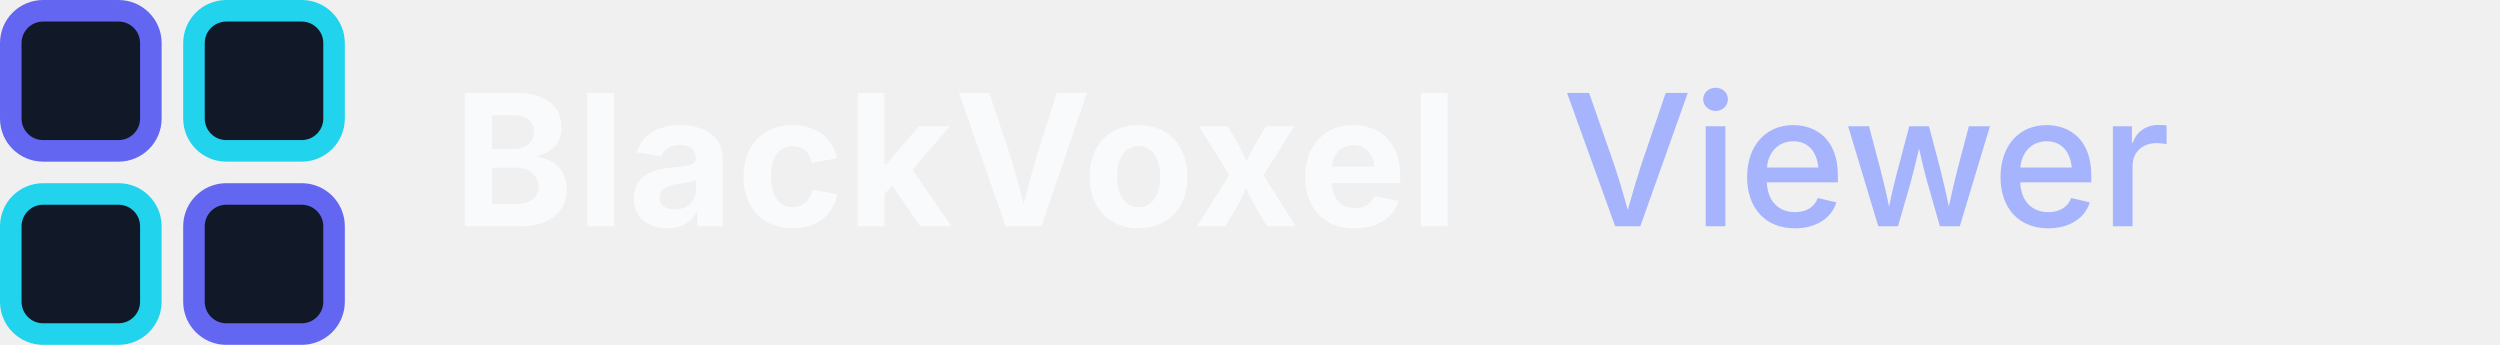
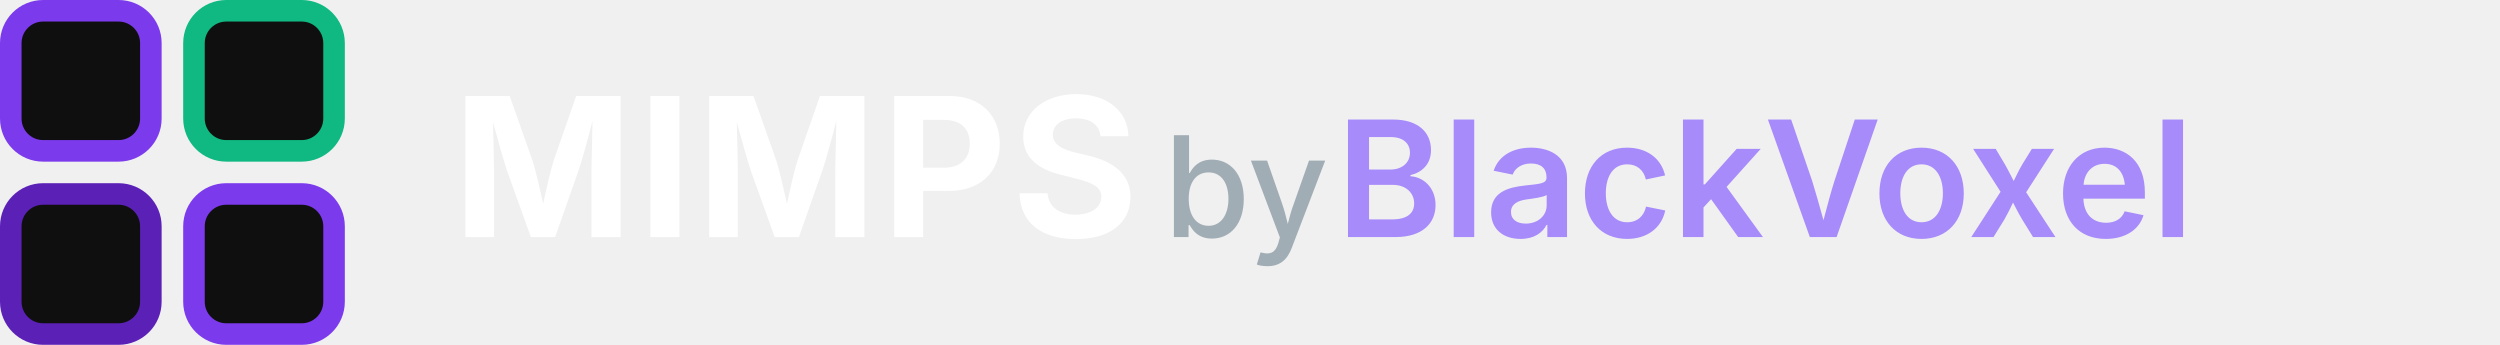
<svg xmlns="http://www.w3.org/2000/svg" width="232" height="32" viewBox="0 0 232 32" fill="none">
-   <g aria-label="BlackVoxel Viewer">
-     <rect x="1" y="1" width="13" height="13" rx="3" fill="#111827" stroke="#6366F1" stroke-width="2" />
-     <rect x="18" y="1" width="13" height="13" rx="3" fill="#111827" stroke="#22D3EE" stroke-width="2" />
-     <rect x="1" y="18" width="13" height="13" rx="3" fill="#111827" stroke="#22D3EE" stroke-width="2" />
-     <rect x="18" y="18" width="13" height="13" rx="3" fill="#111827" stroke="#6366F1" stroke-width="2" />
-     <text x="42" y="21" fill="#F8FAFC" font-family="Inter, Arial, sans-serif" font-size="17" font-weight="700" letter-spacing="0.2">
-       BlackVoxel
-     </text>
-     <text x="145" y="21" fill="#A5B4FC" font-family="Inter, Arial, sans-serif" font-size="17" font-weight="500">
-       Viewer
-     </text>
+   <g aria-label="MIMPS by BlackVoxel">
+     <rect x="1" y="1" width="13" height="13" rx="3" fill="#0F0F0F" stroke="#7C3AED" stroke-width="2" />
+     <rect x="18" y="1" width="13" height="13" rx="3" fill="#0F0F0F" stroke="#10B981" stroke-width="2" />
+     <rect x="1" y="18" width="13" height="13" rx="3" fill="#0F0F0F" stroke="#5B21B6" stroke-width="2" />
+     <rect x="18" y="18" width="13" height="13" rx="3" fill="#0F0F0F" stroke="#7C3AED" stroke-width="2" />
+     <text x="42" y="22" fill="#FFFFFF" font-family="Inter, Arial, sans-serif" font-size="18" font-weight="700" letter-spacing="0.4">MIMPS</text>
+     <text x="108" y="22" fill="#A0ADB4" font-family="Inter, Arial, sans-serif" font-size="13" font-weight="500">by</text>
+     <text x="124" y="22" fill="#A78BFA" font-family="Inter, Arial, sans-serif" font-size="15" font-weight="600">BlackVoxel</text>
  </g>
</svg>
